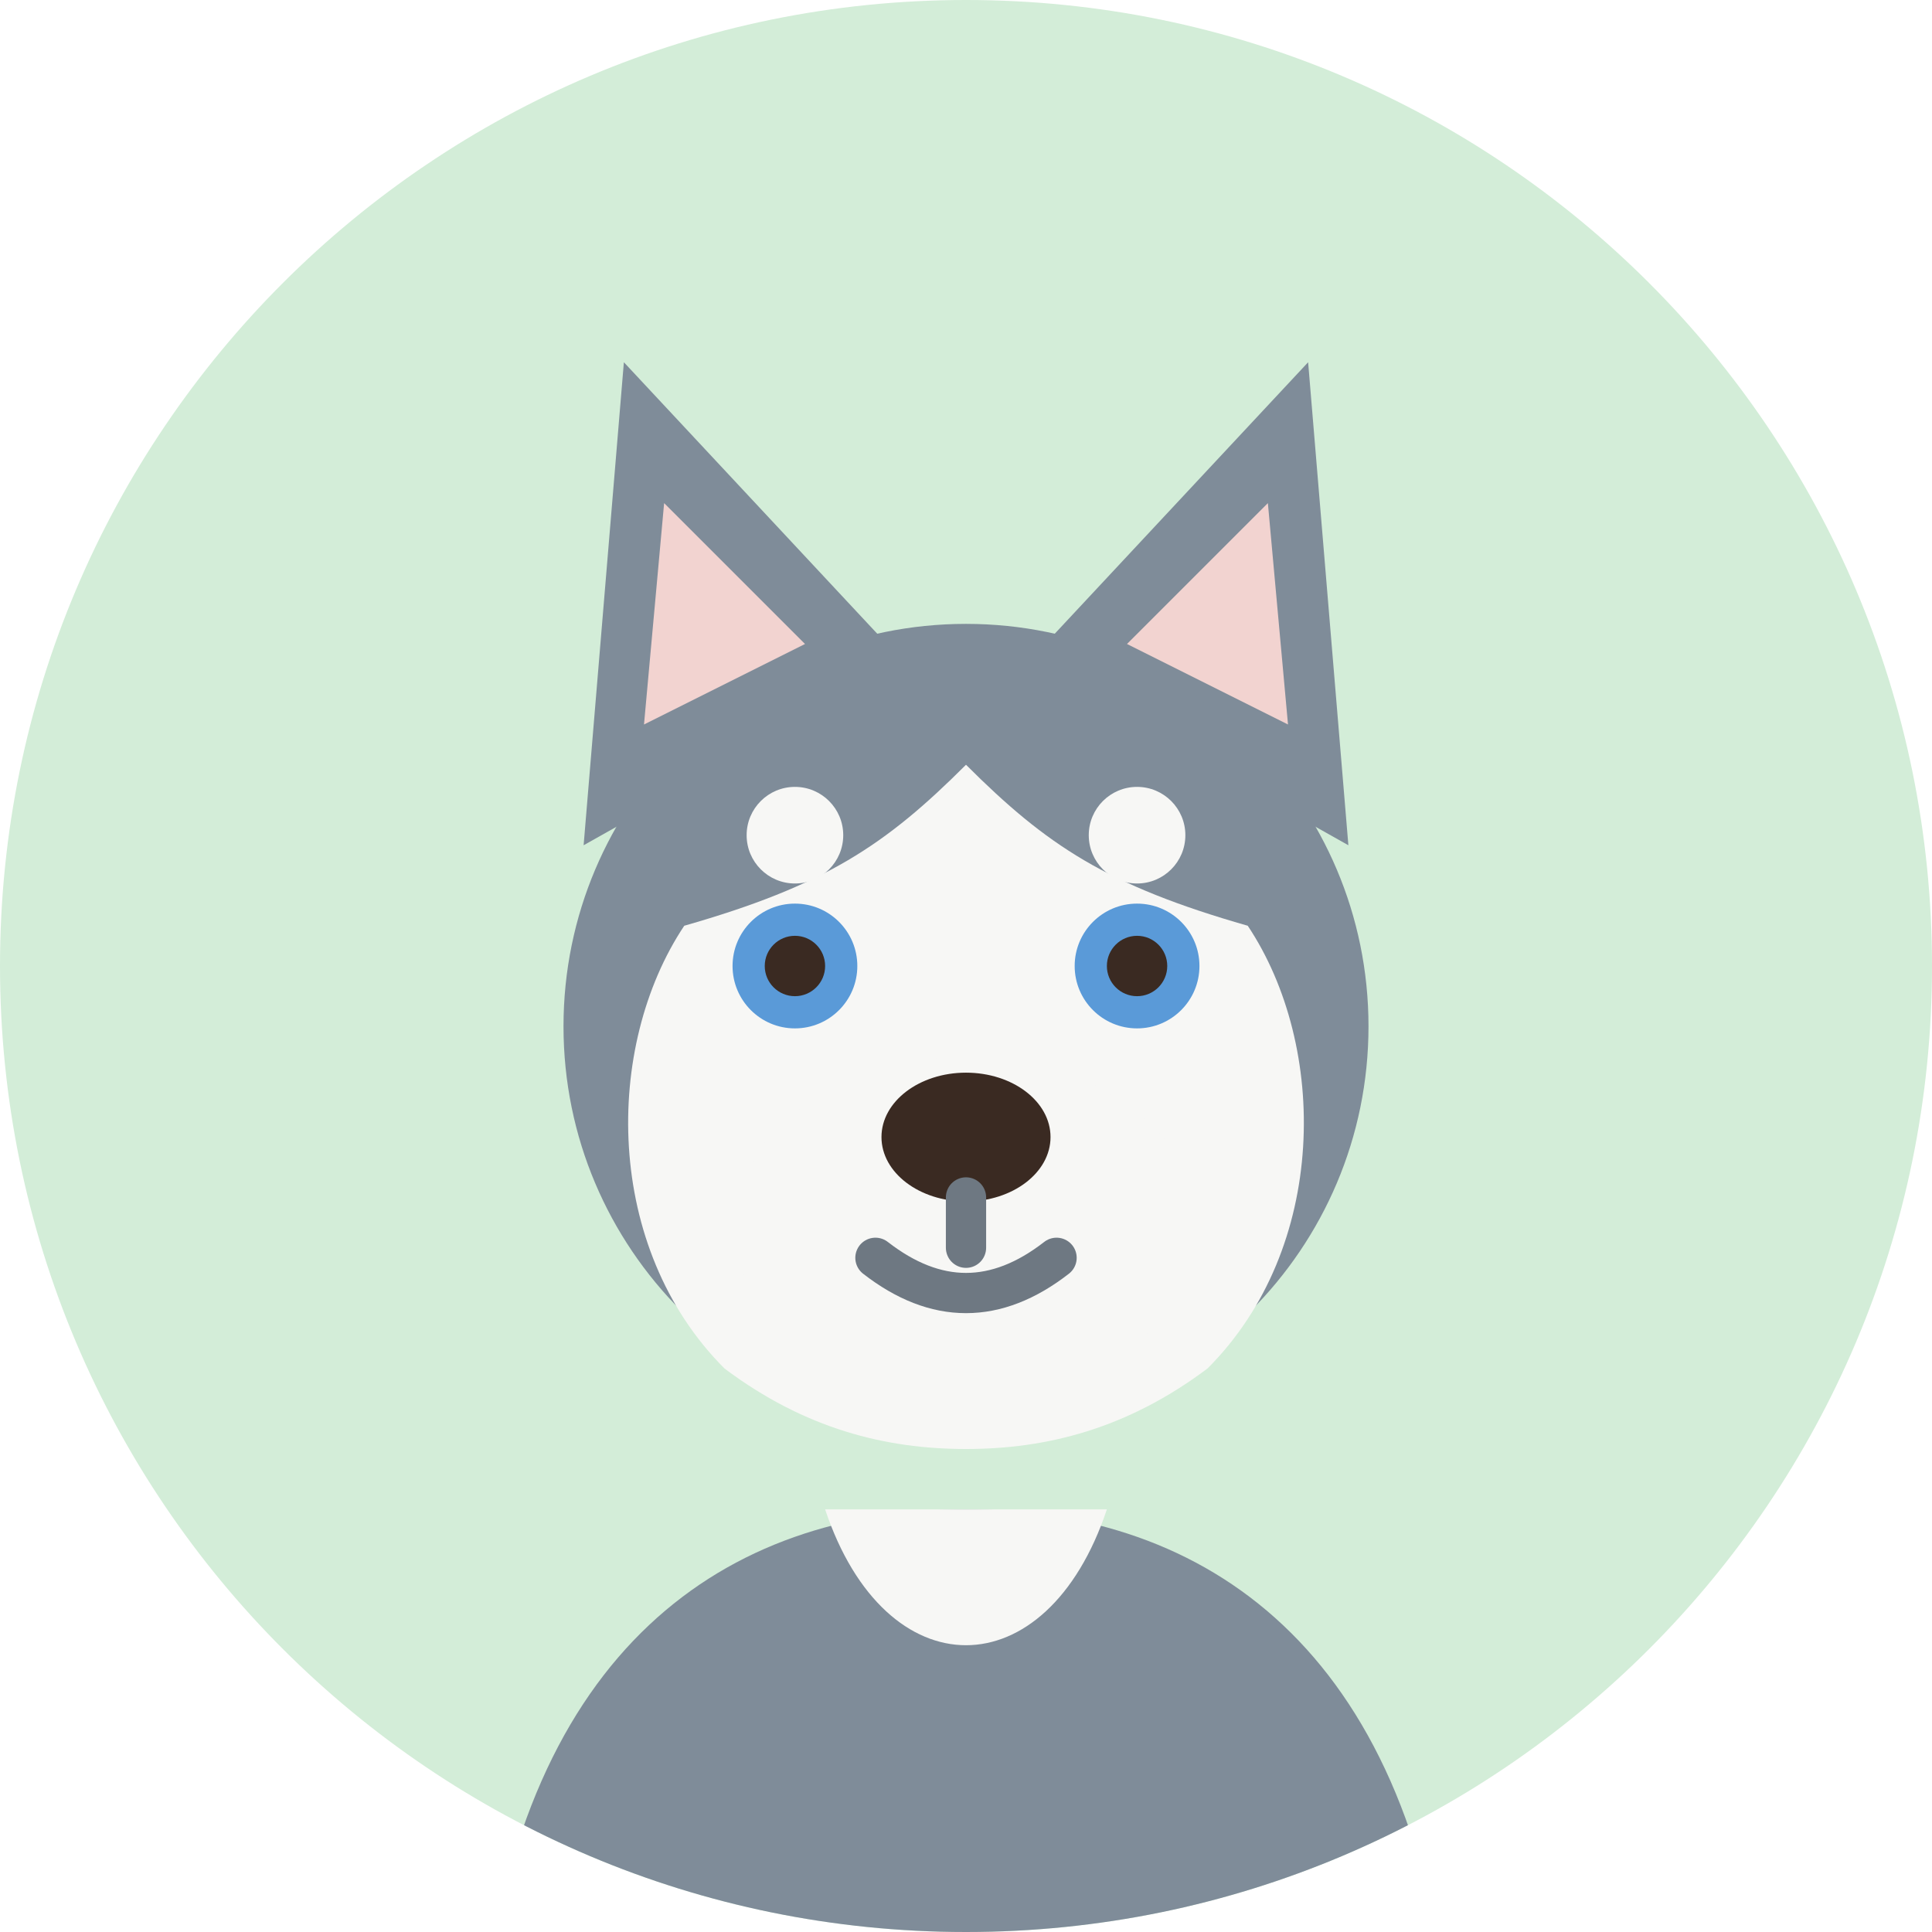
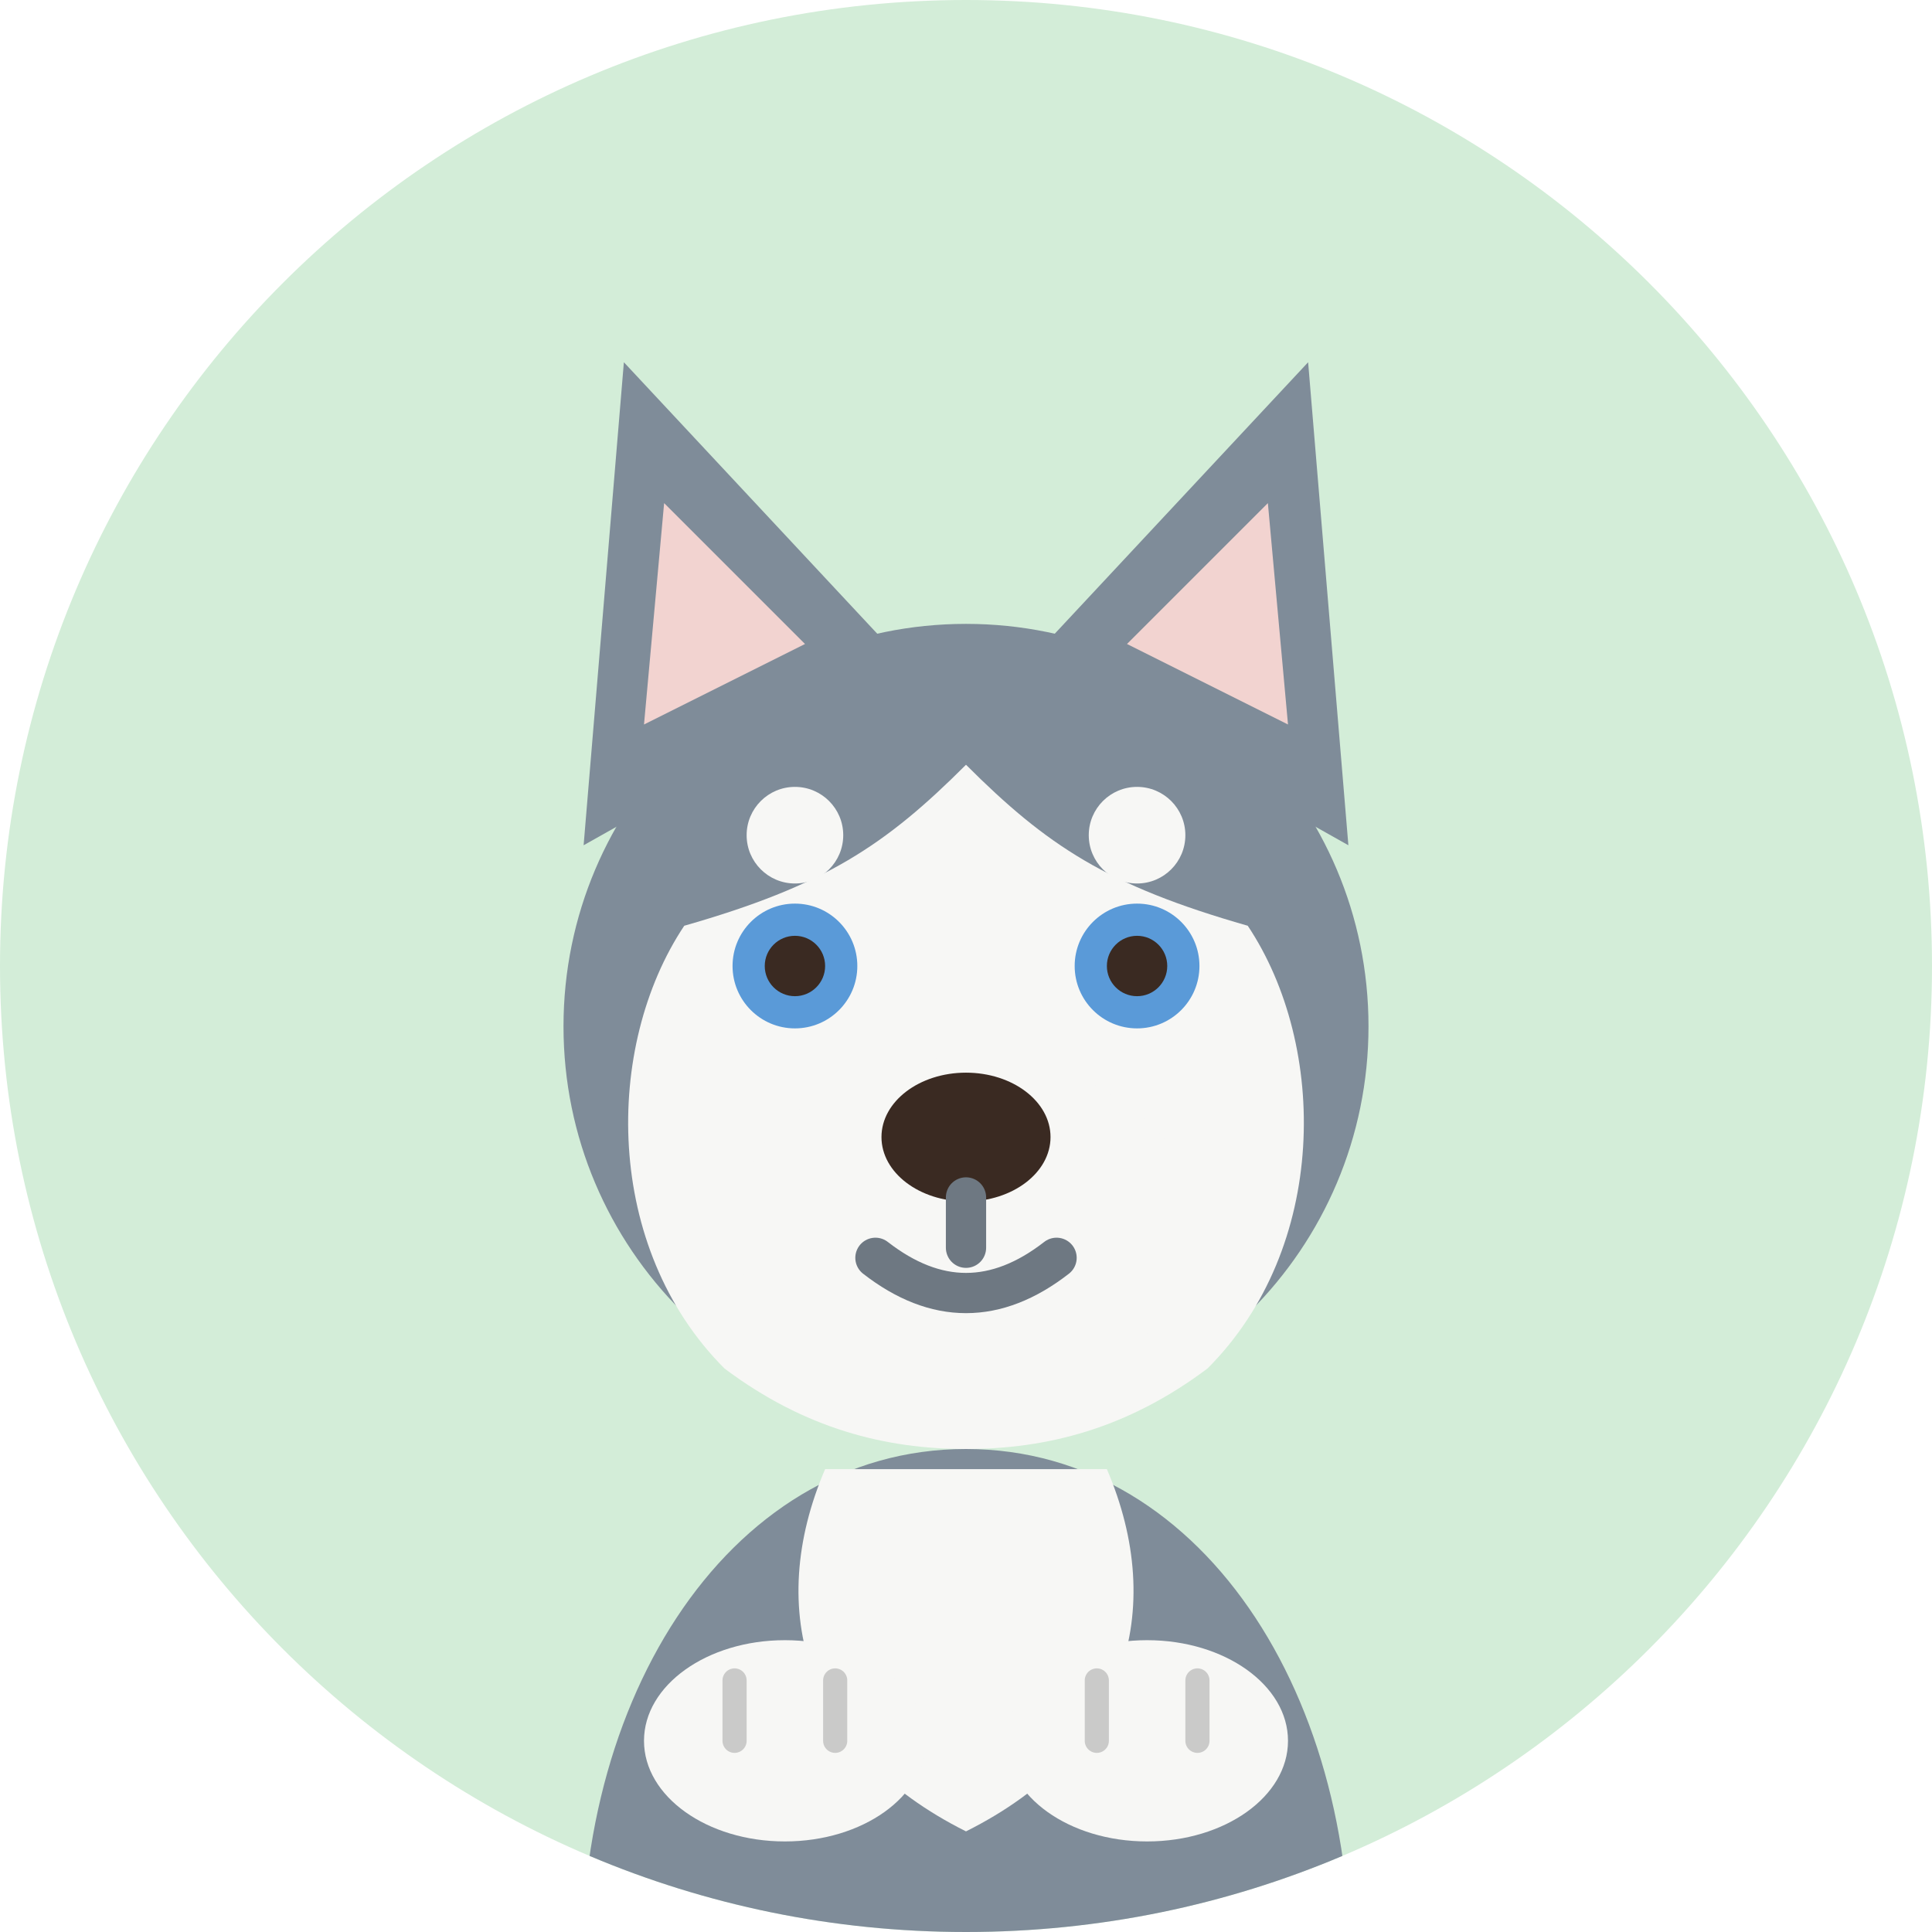
<svg xmlns="http://www.w3.org/2000/svg" viewBox="0 0 96 96" width="96" height="96" fill="none">
  <defs>
    <clipPath id="clip-husky">
      <circle cx="48" cy="48" r="48" />
    </clipPath>
  </defs>
  <circle cx="48" cy="48" r="48" fill="#D3EDD8" />
  <g clip-path="url(#clip-husky)">
-     <path d="M24 100 C26 82 36 75 48 75 C60 75 70 82 72 100 Z" fill="#7F8C99" />
-     <path d="M41 75 C44 84 52 84 55 75" fill="#F7F7F5" />
+     <path d="M29 100 C28 85 36 72 48 72 C60 72 68 85 67 100 Z" fill="#7F8C99" />
+     <path d="M41 73 C38 80 40 87 48 91 C56 87 58 80 55 73 Z" fill="#F7F7F5" />
+     <ellipse cx="39" cy="86.5" rx="7" ry="5" fill="#F7F7F5" />
+     <ellipse cx="57" cy="86.5" rx="7" ry="5" fill="#F7F7F5" />
+     <path d="M36.5 83.5 V86.5 M41.5 83.5 V86.5 M54.5 83.5 V86.5 M59.5 83.5 V86.5" stroke="#000000" stroke-opacity="0.18" stroke-width="1.2" stroke-linecap="round" />
    <path d="M29 42 L31 18 L45 33 Z" fill="#7F8C99" />
    <path d="M67 42 L65 18 L51 33 Z" fill="#7F8C99" />
    <path d="M32 36 L33 25 L40 32 Z M64 36 L63 25 L56 32 Z" fill="#F2D3D0" />
    <ellipse cx="48" cy="51" rx="20" ry="20" fill="#7F8C99" />
    <path d="M48 38 C44 42 41 44 34 46 C30 52 30 62 36 68 C40 71 44 72 48 72 C52 72 56 71 60 68 C66 62 66 52 62 46 C55 44 52 42 48 38 Z" fill="#F7F7F5" />
    <circle cx="39.5" cy="41.5" r="2.4" fill="#F7F7F5" />
    <circle cx="56.5" cy="41.5" r="2.4" fill="#F7F7F5" />
    <ellipse cx="48" cy="61" rx="11.5" ry="8.5" fill="#F7F7F5" />
    <ellipse cx="48" cy="56.5" rx="4.2" ry="3.2" fill="#3A2A22" />
    <circle cx="39.5" cy="48" r="3.1" fill="#5A9AD8" />
    <circle cx="56.5" cy="48" r="3.1" fill="#5A9AD8" />
    <circle cx="39.5" cy="48" r="1.5" fill="#3A2A22" />
    <circle cx="56.5" cy="48" r="1.5" fill="#3A2A22" />
    <path d="M48 59.5 V62 M43.5 62.5 Q48 66 52.5 62.5" stroke="#6E7882" stroke-width="2" stroke-linecap="round" />
  </g>
</svg>
